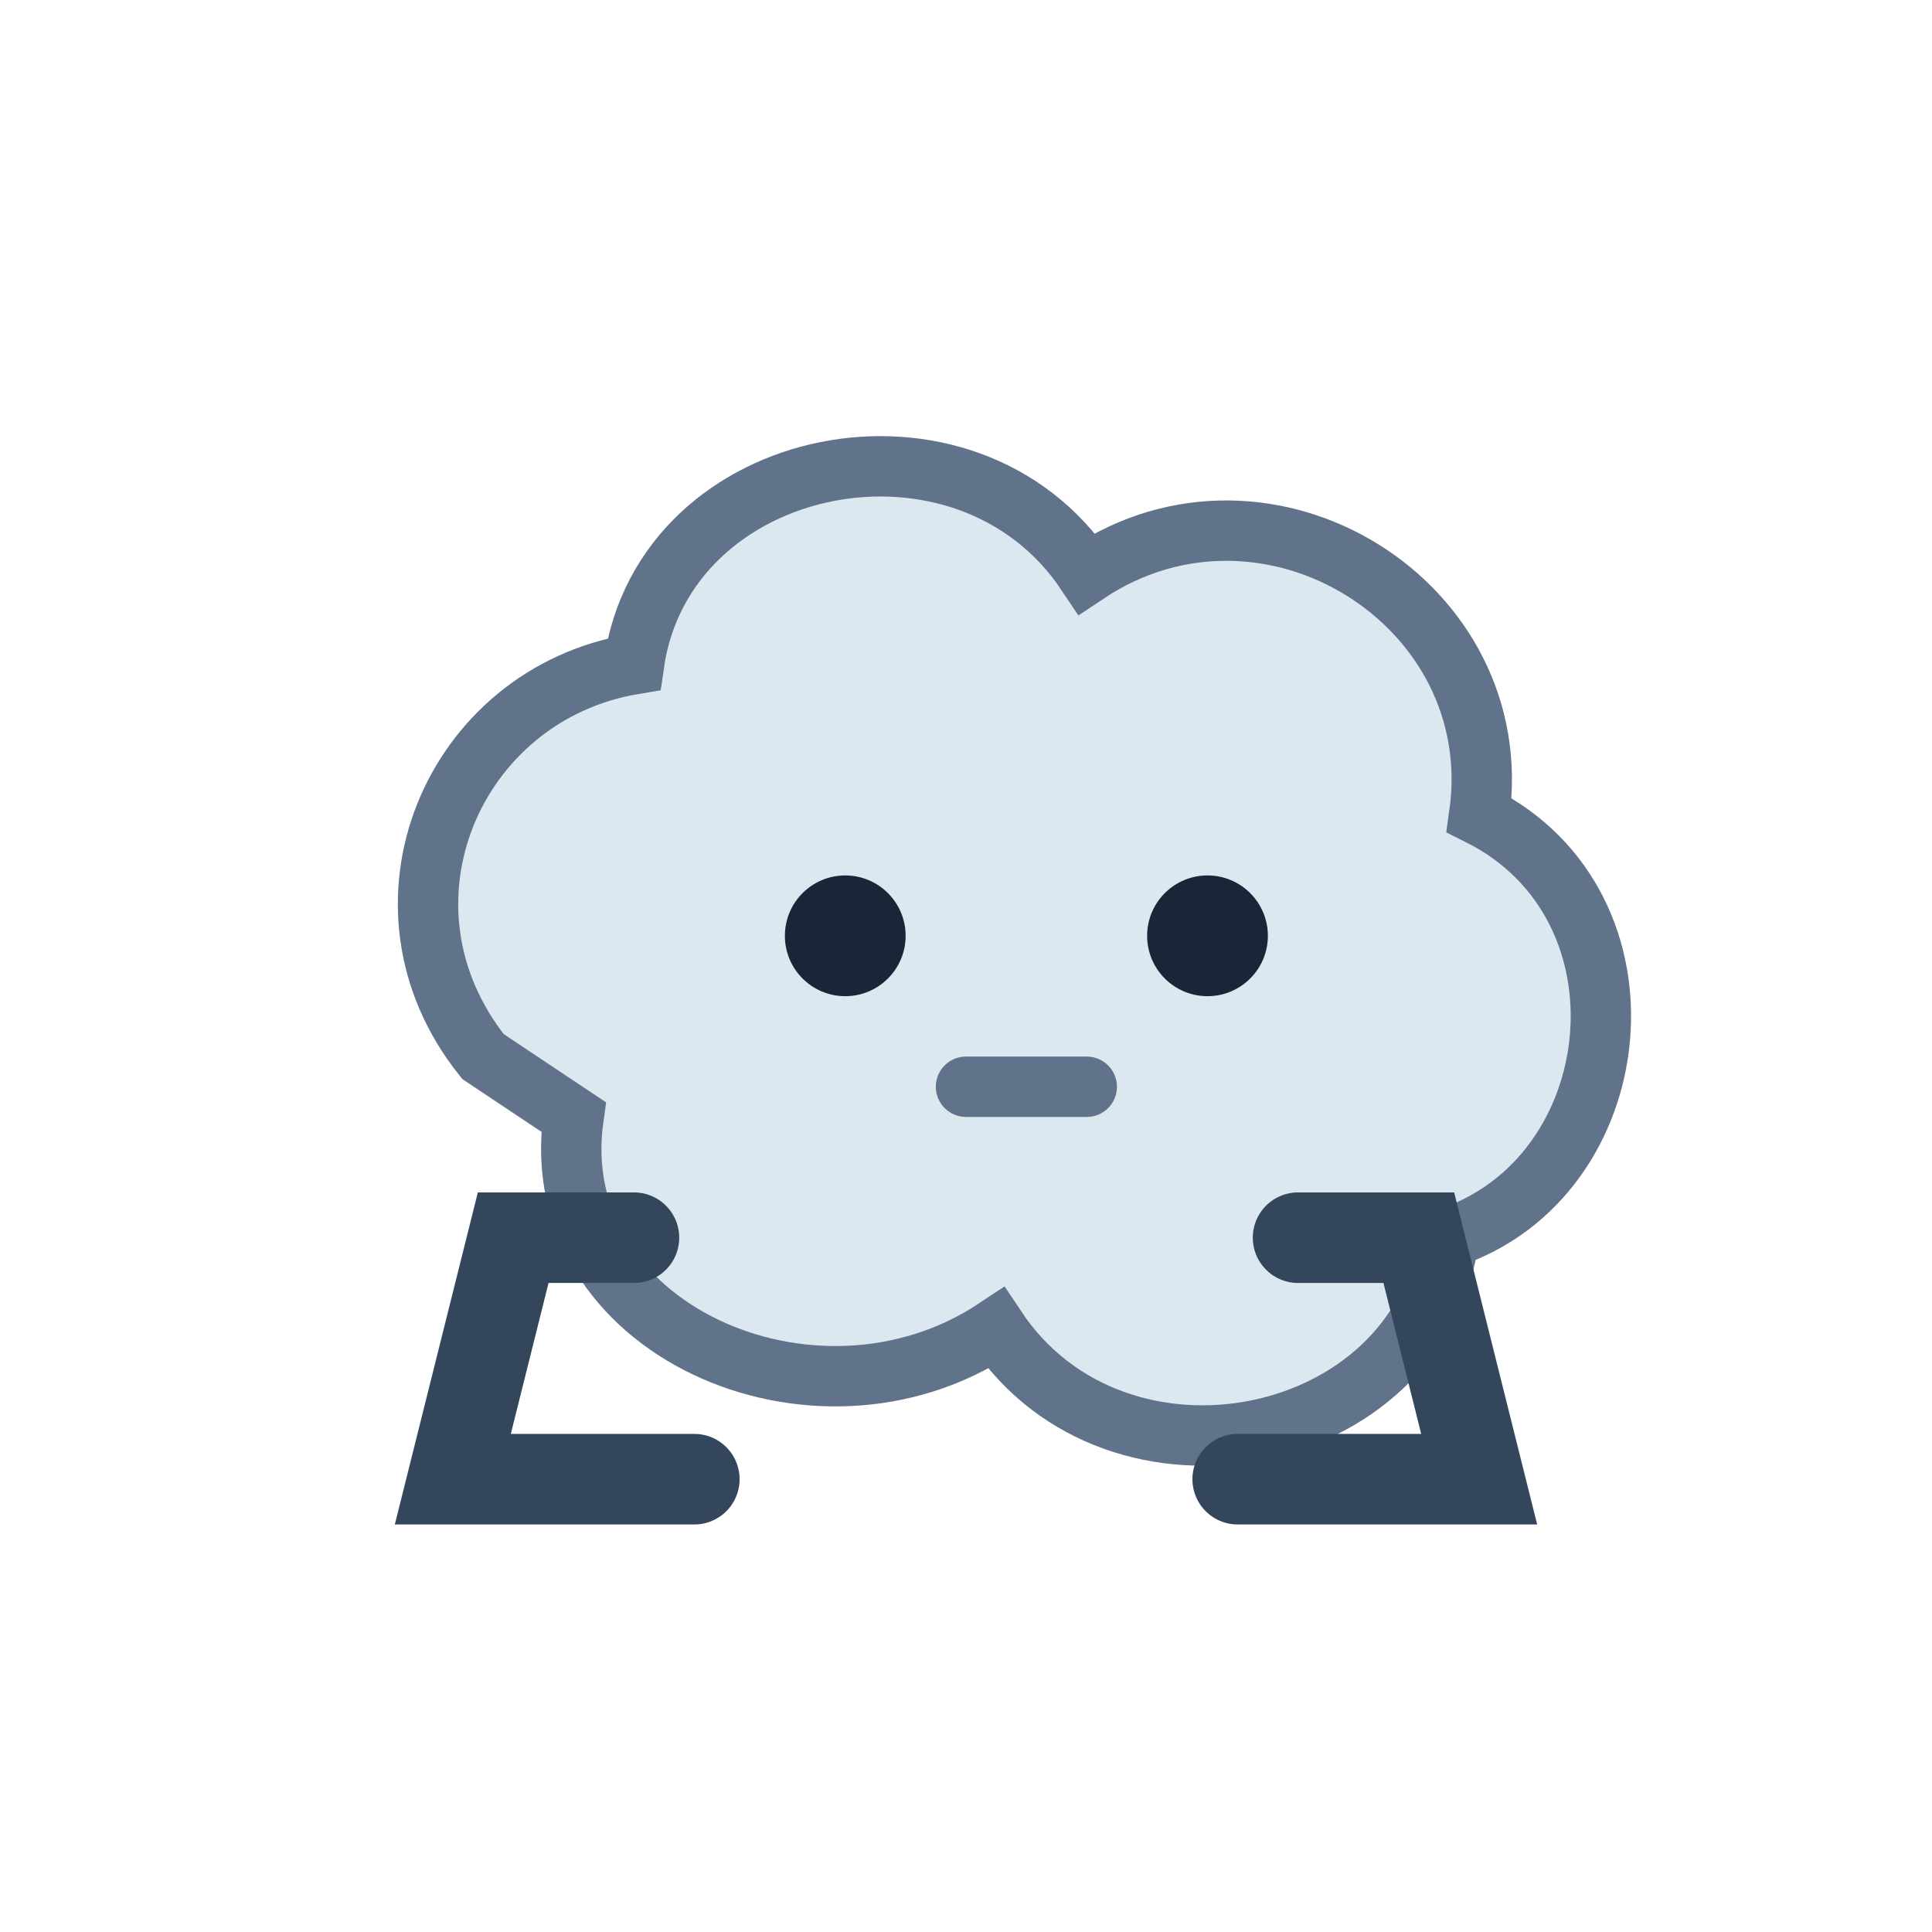
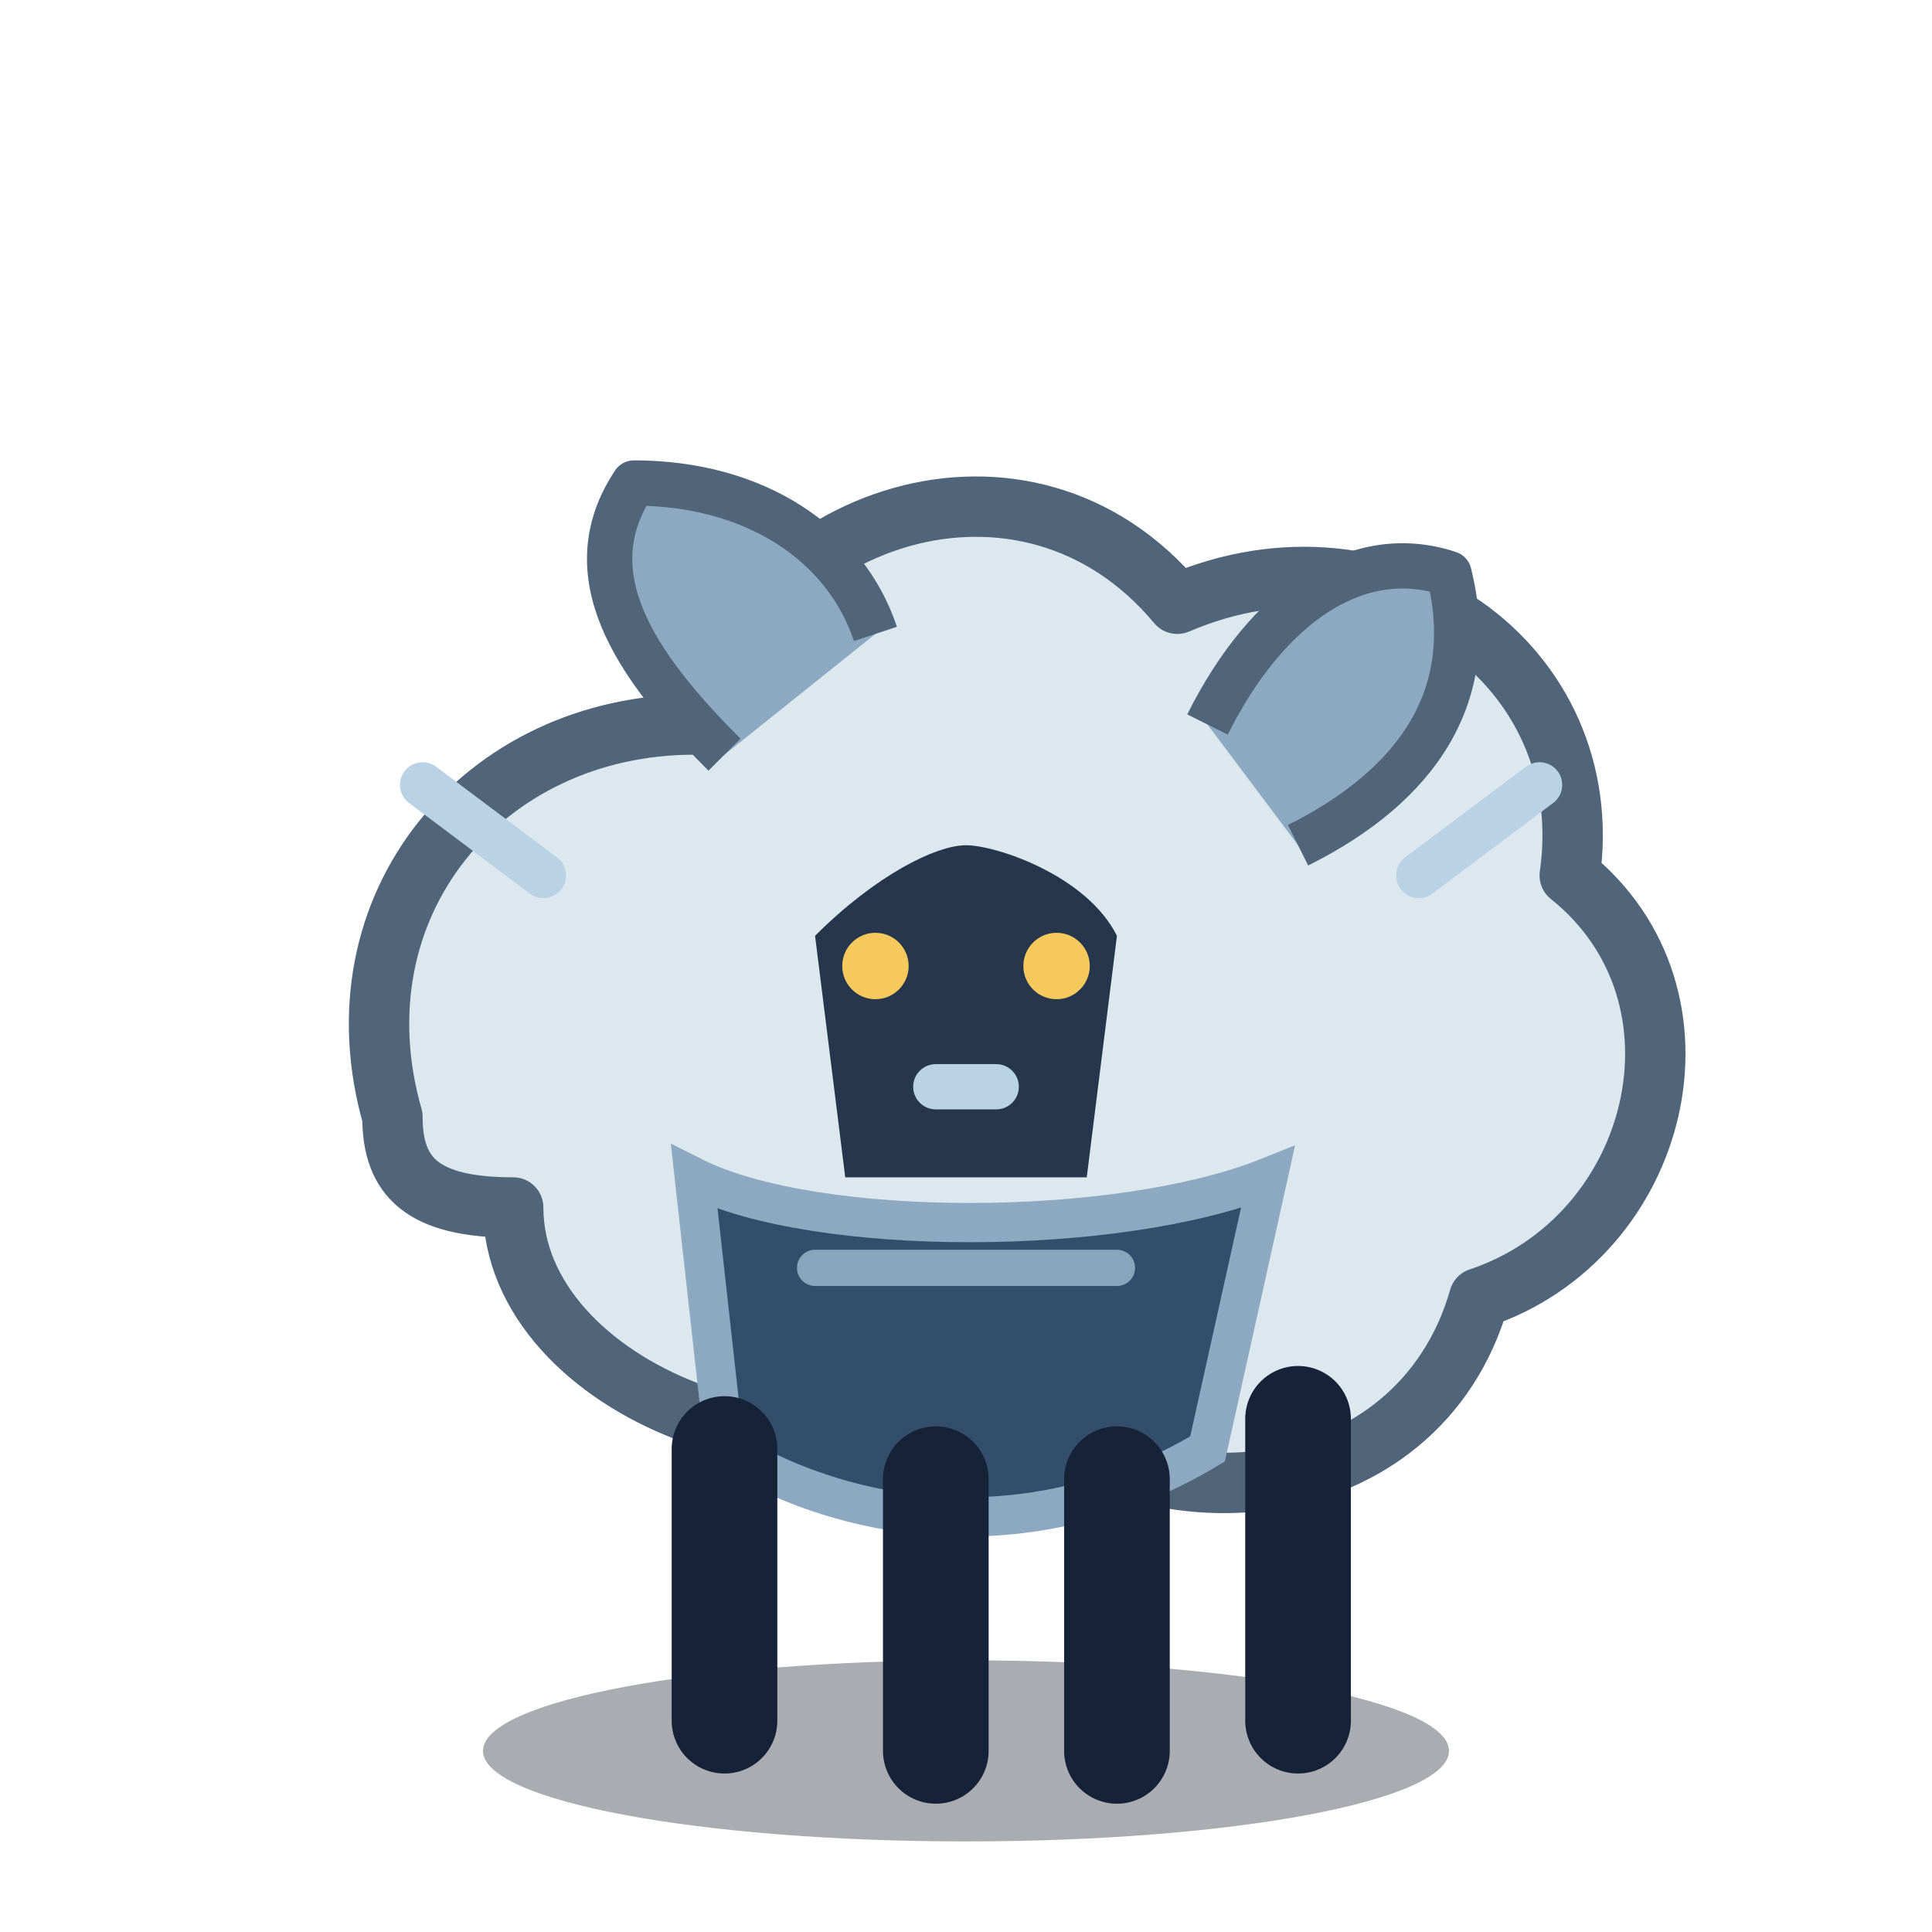
- <svg xmlns="http://www.w3.org/2000/svg" viewBox="0 0 64 64">
-   <path d="M16 35c-4-5-1-12 5-13 1-7 11-9 15-3 6-4 14 1 13 8 6 3 5 12-1 14-1 7-11 9-15 3-6 4-15 0-14-7z" fill="#dce8f0" stroke="#61738a" stroke-width="2" />
-   <path d="M21 41h-4l-2 8h8m20-8h4l2 8h-8" fill="none" stroke="#33465c" stroke-width="3" stroke-linecap="round" />
-   <circle cx="28" cy="31" r="2" fill="#182638" />
-   <circle cx="40" cy="31" r="2" fill="#182638" />
-   <path d="M32 36h4" stroke="#61738a" stroke-width="2" stroke-linecap="round" />
+ <svg xmlns="http://www.w3.org/2000/svg" viewBox="0 0 64 64" fill="none">
+   <ellipse cx="32" cy="58" rx="16" ry="3" fill="#08101c" opacity=".35" />
+   <path d="M13 37c-2-7 3-13 10-13 2-7 11-10 16-4 7-3 14 2 13 9 5 4 3 12-3 14-2 7-11 8-16 3-6 4-16 0-16-6-3 0-4-1-4-3z" fill="#dce7ee" stroke="#50647a" stroke-width="2" stroke-linejoin="round" />
+   <path d="M23 39c4 2 14 2 19 0l-2 9c-5 3-11 3-16 0z" fill="#334e6b" stroke="#8da9c2" stroke-width="1.3" />
+   <path d="M24 48v9M31 49v9M37 49v9M43 47v10" stroke="#162238" stroke-width="3.5" stroke-linecap="round" />
+   <path d="M24 25c-3-3-5-6-3-9 4 0 7 2 8 5M40 24c2-4 5-6 8-5 1 4-1 7-5 9" fill="#8da9c2" stroke="#50647a" stroke-width="1.5" stroke-linejoin="round" />
+   <path d="M27 31c2-2 4-3 5-3s4 1 5 3l-1 8h-8z" fill="#25364d" />
+   <circle cx="29" cy="32" r="1.1" fill="#f5c95b" />
+   <circle cx="35" cy="32" r="1.1" fill="#f5c95b" />
+   <path d="M31 36h2M18 29 14 26M47 29l4-3" stroke="#b9d2e4" stroke-width="1.5" stroke-linecap="round" />
+   <path d="M27 42h10" stroke="#9fbad0" stroke-width="1.2" stroke-linecap="round" opacity=".8" />
</svg>
